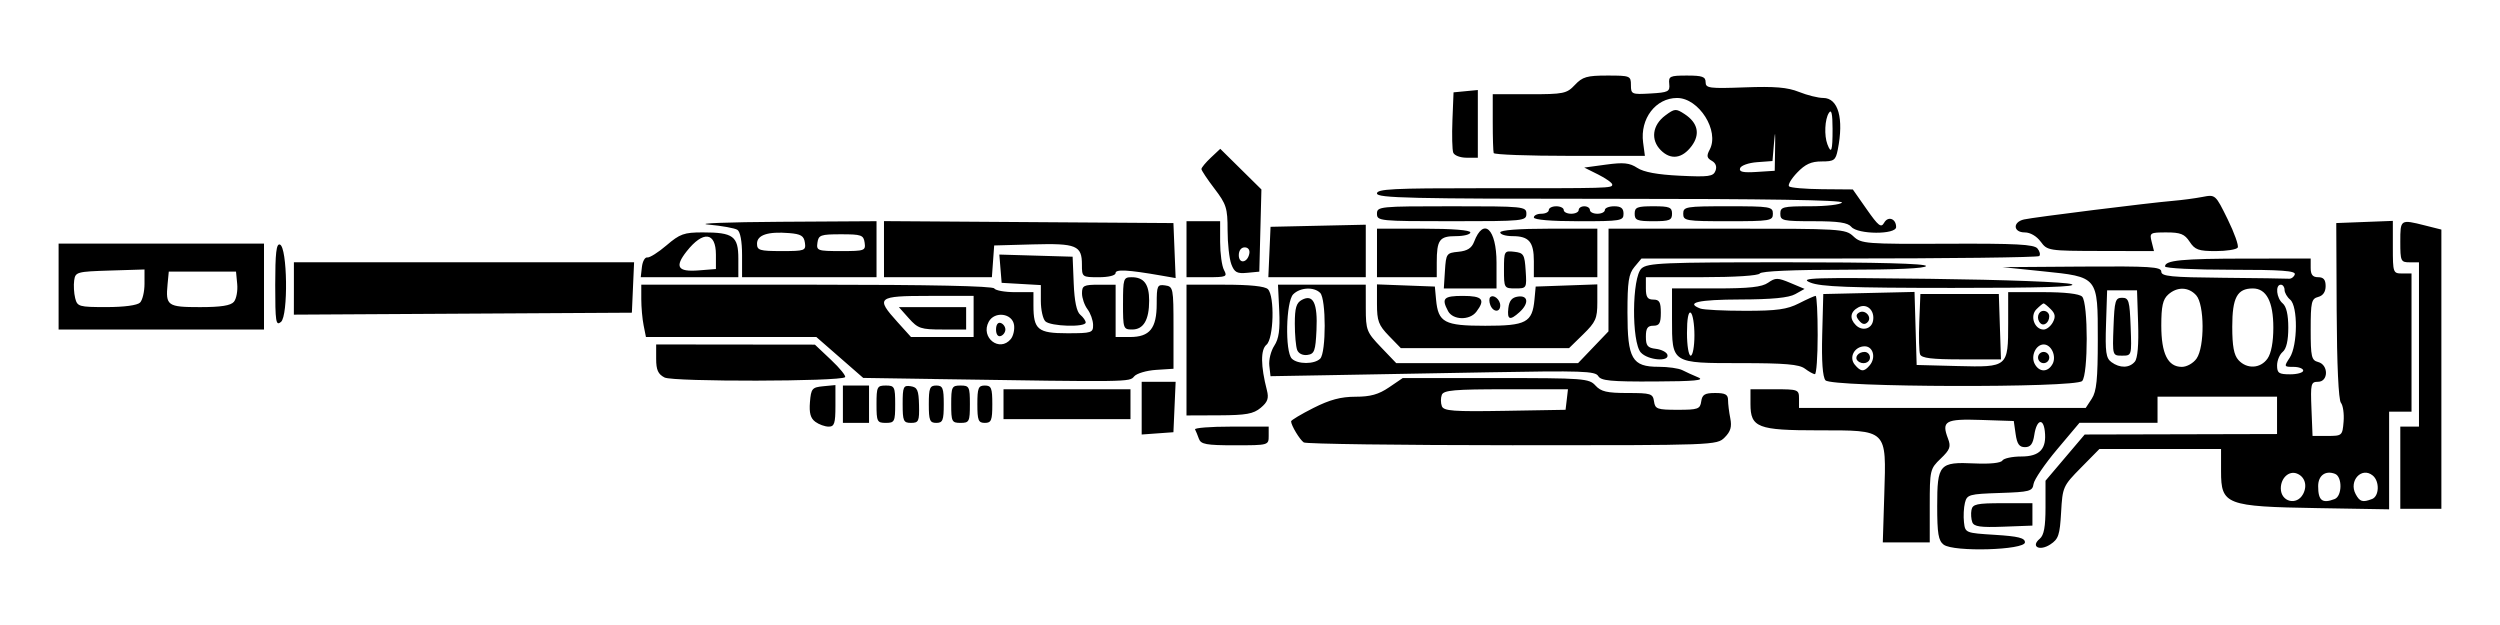
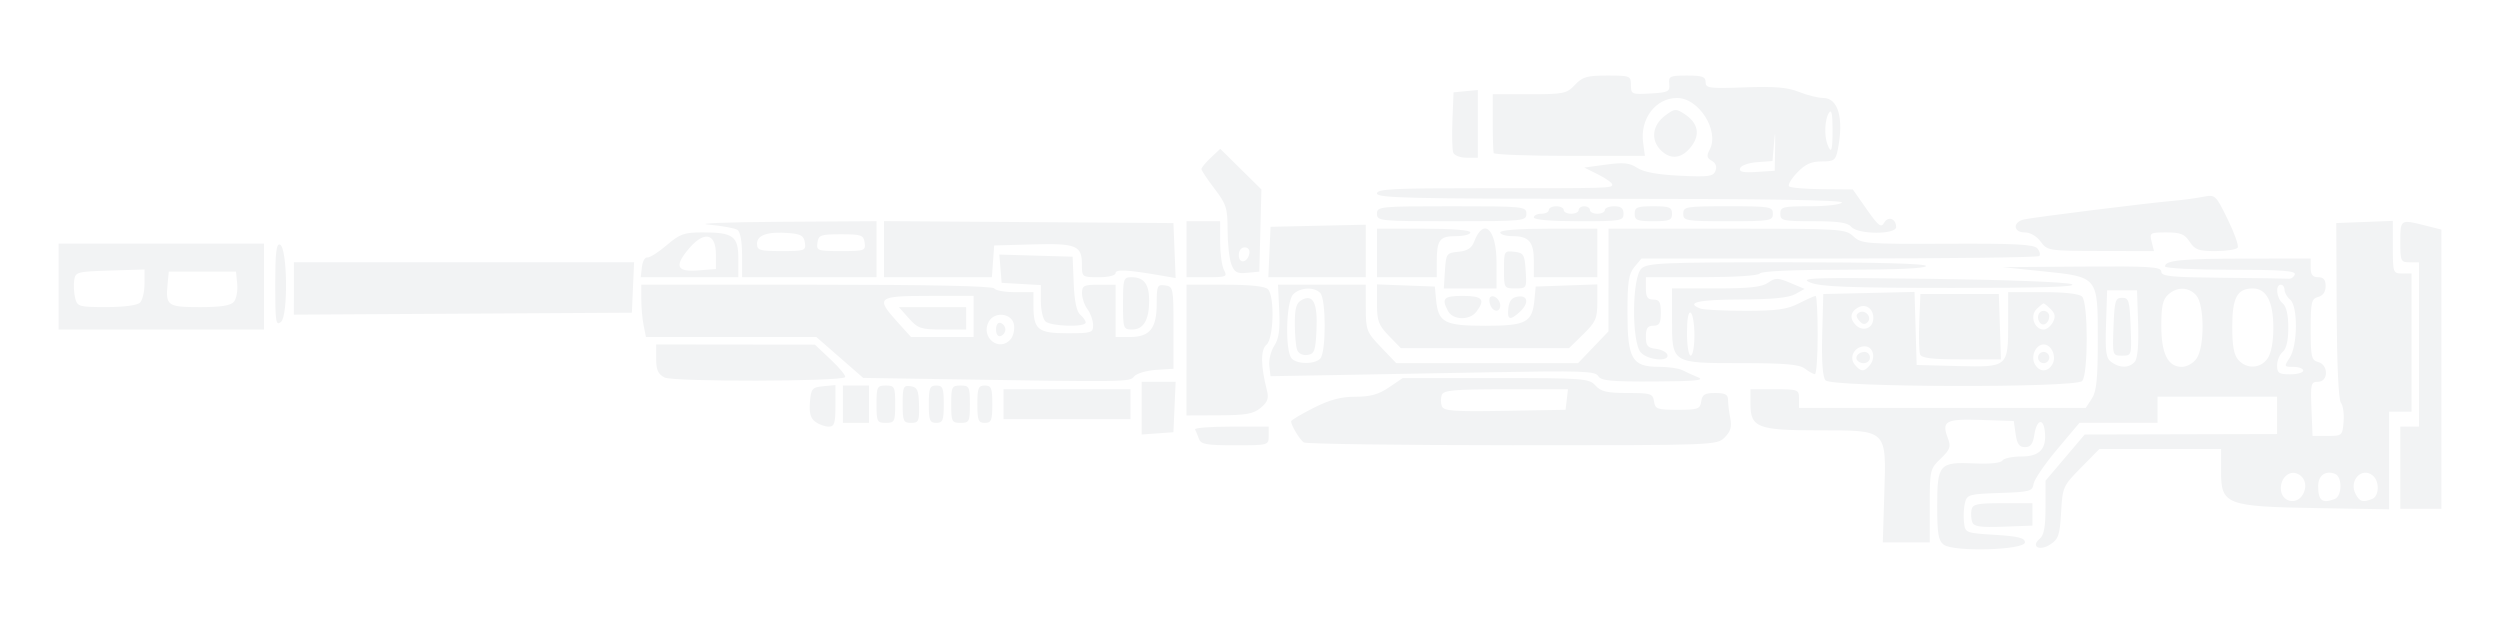
<svg xmlns="http://www.w3.org/2000/svg" width="512" height="128" viewBox="0 0 135.467 33.867" version="1.1" id="svg8">
  <defs id="defs2" />
  <g id="layer1">
-     <path style="fill:#000000;fill-opacity:1;stroke-width:0.202" d="m 105.325,29.518 c -0.291,-0.224 -0.354,-0.599 -0.354,-2.098 0,-2.27 0.111,-2.397 2.027,-2.308 0.832,0.038 1.422,-0.023 1.504,-0.156 0.075,-0.121 0.537,-0.22 1.027,-0.22 1.003,0 1.384,-0.412 1.273,-1.376 -0.086,-0.743 -0.445,-0.614 -0.569,0.204 -0.076,0.497 -0.204,0.666 -0.506,0.666 -0.308,0 -0.429,-0.169 -0.506,-0.708 l -0.101,-0.708 -1.774,-0.059 c -1.938,-0.064 -2.153,0.057 -1.79,1.011 0.168,0.442 0.111,0.599 -0.396,1.085 -0.577,0.553 -0.593,0.622 -0.593,2.554 v 1.986 h -1.272 -1.272 l 0.081,-2.608 c 0.11,-3.545 0.195,-3.464 -3.563,-3.464 -3.3,0 -3.688,-0.15 -3.688,-1.428 v -0.798 h 1.315 c 1.268,0 1.315,0.018 1.315,0.506 v 0.506 h 7.768 7.768 l 0.327,-0.499 c 0.26,-0.396 0.327,-1.055 0.327,-3.207 0,-3.43 0.034,-3.388 -3.004,-3.701 l -2.157,-0.222 4.301,-0.031 c 3.701,-0.026 4.301,0.012 4.301,0.273 0,0.256 0.519,0.308 3.339,0.334 1.837,0.017 3.445,0.039 3.575,0.051 0.13,0.011 0.274,-0.094 0.32,-0.233 0.065,-0.196 -0.717,-0.253 -3.474,-0.253 -1.957,0 -3.558,-0.08 -3.558,-0.179 0,-0.335 0.908,-0.423 4.402,-0.426 l 3.491,-0.003 v 0.506 c 0,0.371 0.108,0.506 0.405,0.506 0.292,0 0.405,0.135 0.405,0.482 0,0.312 -0.143,0.52 -0.405,0.588 -0.363,0.095 -0.405,0.276 -0.405,1.763 0,1.487 0.042,1.668 0.405,1.763 0.57,0.149 0.562,1.071 -0.009,1.071 -0.384,0 -0.409,0.105 -0.354,1.467 l 0.059,1.467 h 0.809 c 0.792,0 0.811,-0.017 0.873,-0.773 0.035,-0.425 -0.03,-0.886 -0.145,-1.024 -0.129,-0.155 -0.217,-2.07 -0.23,-4.995 l -0.022,-4.743 1.533,-0.059 1.533,-0.059 v 1.425 c 0,1.385 0.014,1.425 0.506,1.425 h 0.506 v 3.744 3.744 h -0.607 -0.607 v 2.646 2.646 l -3.896,-0.066 c -4.953,-0.084 -5.211,-0.183 -5.211,-1.994 v -1.209 h -3.296 -3.296 l -0.998,1.013 c -0.975,0.989 -1,1.046 -1.077,2.42 -0.07,1.232 -0.142,1.448 -0.585,1.738 -0.584,0.383 -1.081,0.116 -0.572,-0.307 0.228,-0.189 0.312,-0.649 0.312,-1.702 v -1.443 l 1.062,-1.252 1.062,-1.252 5.211,-0.013 5.211,-0.013 v -1.012 -1.012 h -3.238 -3.238 v 0.708 0.708 h -2.115 -2.115 l -1.213,1.441 c -0.667,0.793 -1.241,1.635 -1.275,1.872 -0.057,0.396 -0.202,0.435 -1.83,0.489 -1.663,0.055 -1.776,0.087 -1.888,0.532 -0.065,0.261 -0.089,0.735 -0.052,1.055 0.066,0.576 0.081,0.582 1.685,0.682 1.259,0.079 1.619,0.169 1.619,0.405 0,0.423 -3.872,0.535 -4.402,0.127 z m 19.471,-2.743 c 0.247,-0.462 0.1,-0.948 -0.337,-1.116 -0.429,-0.165 -0.869,0.243 -0.869,0.805 0,0.729 0.863,0.951 1.206,0.31 z m 1.712,0.267 c 0.411,-0.158 0.424,-1.211 0.017,-1.367 -0.517,-0.198 -0.911,0.091 -0.911,0.668 0,0.785 0.221,0.957 0.894,0.699 z m 2.024,0 c 0.394,-0.151 0.42,-0.959 0.042,-1.273 -0.598,-0.496 -1.316,0.281 -0.929,1.005 0.223,0.416 0.377,0.463 0.886,0.267 z m -3.727,-6.96 c 0,-0.111 -0.238,-0.202 -0.529,-0.202 -0.516,0 -0.521,-0.012 -0.202,-0.499 0.433,-0.661 0.449,-2.791 0.023,-3.144 -0.167,-0.139 -0.304,-0.377 -0.304,-0.531 0,-0.153 -0.091,-0.279 -0.202,-0.279 -0.312,0 -0.239,0.729 0.101,1.012 0.199,0.165 0.304,0.617 0.304,1.315 0,0.698 -0.104,1.15 -0.304,1.315 -0.167,0.139 -0.304,0.468 -0.304,0.733 0,0.415 0.097,0.481 0.708,0.481 0.39,0 0.708,-0.091 0.708,-0.202 z m -9.124,-0.486 c 0.151,-0.182 0.214,-0.928 0.177,-2.074 l -0.059,-1.791 h -0.81 -0.81 l -0.059,1.818 c -0.05,1.535 -0.005,1.858 0.292,2.074 0.46,0.337 0.976,0.326 1.269,-0.027 z m -1.156,-1.892 c 0.053,-1.414 0.099,-1.568 0.464,-1.568 0.365,0 0.411,0.155 0.464,1.568 0.059,1.567 0.059,1.568 -0.464,1.568 -0.522,0 -0.523,-0.002 -0.464,-1.568 z m 4.5,1.726 c 0.445,-0.635 0.431,-2.931 -0.02,-3.43 -0.417,-0.46 -1.036,-0.475 -1.521,-0.035 -0.288,0.26 -0.37,0.634 -0.37,1.675 0,1.526 0.354,2.24 1.113,2.24 0.27,0 0.622,-0.199 0.798,-0.45 z m 3.845,0 c 0.201,-0.287 0.315,-0.894 0.315,-1.675 0,-1.405 -0.376,-2.125 -1.11,-2.125 -0.849,0 -1.116,0.496 -1.116,2.073 0,1.053 0.089,1.536 0.335,1.807 0.455,0.503 1.194,0.466 1.576,-0.08 z m -15.997,8.869 c -0.063,-0.165 -0.084,-0.465 -0.045,-0.666 0.061,-0.317 0.288,-0.366 1.687,-0.366 h 1.616 v 0.607 0.607 l -1.571,0.059 c -1.242,0.047 -1.596,-0.004 -1.687,-0.241 z m 23.192,-2.955 v -2.226 h 0.506 0.506 v -4.452 -4.452 h -0.506 c -0.478,0 -0.506,-0.061 -0.506,-1.113 0,-1.219 0.002,-1.22 1.327,-0.887 l 0.899,0.226 v 7.565 7.565 h -1.113 -1.113 z M 64.964,23.775 c -0.069,-0.195 -0.163,-0.422 -0.208,-0.506 -0.045,-0.083 0.834,-0.152 1.954,-0.152 h 2.036 v 0.506 c 0,0.502 -0.013,0.506 -1.828,0.506 -1.558,0 -1.846,-0.052 -1.954,-0.354 z m 5.684,0.199 c -0.219,-0.146 -0.688,-0.926 -0.688,-1.144 0,-0.061 0.544,-0.386 1.208,-0.722 0.891,-0.45 1.49,-0.61 2.28,-0.61 0.81,0 1.254,-0.124 1.816,-0.506 l 0.745,-0.506 h 5.039 c 4.782,0 5.057,0.021 5.405,0.405 0.298,0.329 0.623,0.405 1.737,0.405 1.268,0 1.376,0.034 1.436,0.455 0.059,0.414 0.174,0.455 1.279,0.455 1.105,0 1.22,-0.041 1.279,-0.455 0.053,-0.371 0.193,-0.455 0.759,-0.455 0.544,0 0.694,0.082 0.694,0.379 0,0.209 0.055,0.655 0.122,0.991 0.092,0.461 0.018,0.716 -0.304,1.037 -0.423,0.423 -0.511,0.426 -11.506,0.423 -6.094,-0.002 -11.18,-0.07 -11.303,-0.152 z m 14.251,-2.324 0.064,-0.557 H 81.603 c -2.799,0 -3.378,0.051 -3.476,0.304 -0.064,0.167 -0.063,0.442 0.002,0.612 0.101,0.262 0.612,0.3 3.411,0.253 l 3.293,-0.056 z M 61.864,22.117 V 20.689 h 0.92 0.92 l -0.06,1.366 -0.06,1.366 -0.86,0.062 -0.86,0.062 z m -17.684,0.739 c -0.261,-0.191 -0.339,-0.477 -0.292,-1.062 0.06,-0.74 0.116,-0.806 0.723,-0.865 l 0.658,-0.063 v 1.126 c 0,0.951 -0.057,1.126 -0.366,1.126 -0.201,0 -0.527,-0.117 -0.723,-0.261 z m 1.494,-0.953 v -1.012 h 0.708 0.708 v 1.012 1.012 h -0.708 -0.708 z m 1.821,0 c 0,-0.944 0.034,-1.012 0.506,-1.012 0.472,0 0.506,0.067 0.506,1.012 0,0.944 -0.034,1.012 -0.506,1.012 -0.472,0 -0.506,-0.067 -0.506,-1.012 z m 1.417,-0.014 c 0,-0.933 0.039,-1.02 0.432,-0.961 0.367,0.055 0.435,0.209 0.455,1.026 0.021,0.869 -0.02,0.961 -0.432,0.961 -0.412,-1.42e-4 -0.455,-0.097 -0.455,-1.026 z m 1.417,0.014 c 0,-0.877 0.054,-1.012 0.405,-1.012 0.351,0 0.405,0.135 0.405,1.012 0,0.877 -0.054,1.012 -0.405,1.012 -0.351,0 -0.405,-0.135 -0.405,-1.012 z m 1.214,0 c 0,-0.944 0.034,-1.012 0.506,-1.012 0.472,0 0.506,0.067 0.506,1.012 0,0.944 -0.034,1.012 -0.506,1.012 -0.472,0 -0.506,-0.067 -0.506,-1.012 z m 1.417,0 c 0,-0.877 0.054,-1.012 0.405,-1.012 0.351,0 0.405,0.135 0.405,1.012 0,0.877 -0.054,1.012 -0.405,1.012 -0.351,0 -0.405,-0.135 -0.405,-1.012 z m 1.417,0 v -0.81 h 3.44 3.44 v 0.81 0.81 h -3.44 -3.44 z m 9.916,-2.934 v -3.542 h 2.084 c 1.351,0 2.17,0.085 2.327,0.243 0.374,0.374 0.314,2.684 -0.078,3.01 -0.324,0.269 -0.316,1.145 0.023,2.464 0.113,0.441 0.044,0.638 -0.336,0.955 -0.394,0.329 -0.791,0.4 -2.25,0.406 l -1.771,0.007 z m 34.624,1.64 c -0.154,-0.186 -0.215,-1.033 -0.177,-2.479 l 0.058,-2.197 2.472,-0.057 2.472,-0.057 0.058,1.979 0.058,1.979 2.224,0.058 c 2.721,0.071 2.735,0.059 2.735,-2.323 v -1.682 h 1.882 c 1.194,0 1.971,0.089 2.125,0.243 0.332,0.332 0.332,4.242 0,4.574 -0.382,0.382 -13.587,0.344 -13.906,-0.039 z m 2.403,-0.821 c 0.342,-0.412 0.178,-1.022 -0.276,-1.022 -0.553,0 -0.874,0.592 -0.539,0.995 0.33,0.397 0.503,0.403 0.816,0.027 z m -0.661,-0.24 c -0.189,-0.189 0.039,-0.478 0.377,-0.478 0.16,0 0.292,0.137 0.292,0.304 0,0.305 -0.427,0.416 -0.669,0.174 z m 10.558,0.185 c 0.234,-0.419 -0.055,-1.068 -0.476,-1.068 -0.425,0 -0.714,0.629 -0.485,1.057 0.244,0.457 0.708,0.462 0.96,0.01 z m -0.782,-0.359 c 0,-0.167 0.137,-0.304 0.304,-0.304 0.167,0 0.304,0.137 0.304,0.304 0,0.167 -0.137,0.304 -0.304,0.304 -0.167,0 -0.304,-0.137 -0.304,-0.304 z m -8.941,-1.985 c 0.109,-0.569 -0.336,-0.981 -0.795,-0.735 -0.441,0.236 -0.493,0.608 -0.135,0.966 0.338,0.338 0.844,0.212 0.929,-0.23 z m -0.751,-0.012 c -0.18,-0.217 -0.184,-0.331 -0.014,-0.436 0.33,-0.204 0.74,0.249 0.469,0.519 -0.146,0.146 -0.286,0.121 -0.455,-0.083 z m 10.494,0.089 c 0.158,-0.295 0.131,-0.469 -0.109,-0.708 -0.175,-0.175 -0.35,-0.318 -0.39,-0.318 -0.04,0 -0.215,0.143 -0.39,0.318 -0.366,0.366 -0.106,1.099 0.39,1.099 0.159,0 0.383,-0.176 0.498,-0.391 z m -0.673,0.048 c -0.242,-0.242 -0.131,-0.669 0.174,-0.669 0.167,0 0.304,0.131 0.304,0.292 0,0.338 -0.289,0.566 -0.478,0.377 z M 36.011,20.456 C 35.658,20.275 35.555,20.047 35.555,19.444 V 18.665 l 4.301,0.005 4.301,0.005 0.874,0.825 c 0.481,0.453 0.823,0.876 0.76,0.938 -0.24,0.24 -9.314,0.257 -9.779,0.018 z m 14.615,0.081 -3.851,-0.059 -1.271,-1.109 -1.271,-1.109 h -4.616 -4.616 l -0.126,-0.632 c -0.07,-0.348 -0.126,-0.985 -0.126,-1.417 v -0.784 h 9.5 c 6.115,0 9.544,0.072 9.625,0.202 0.069,0.111 0.575,0.202 1.125,0.202 h 1 v 0.722 c 0,1.308 0.239,1.505 1.829,1.505 1.329,0 1.409,-0.026 1.403,-0.455 -0.004,-0.25 -0.14,-0.632 -0.304,-0.848 -0.163,-0.216 -0.297,-0.603 -0.297,-0.86 0,-0.419 0.094,-0.467 0.911,-0.467 h 0.911 v 1.417 1.417 h 0.778 c 1.073,0 1.448,-0.466 1.448,-1.801 0,-0.984 0.033,-1.056 0.455,-0.996 0.441,0.063 0.455,0.136 0.455,2.291 v 2.226 l -0.945,0.061 c -0.52,0.034 -1.055,0.193 -1.188,0.354 -0.255,0.307 -0.181,0.306 -10.825,0.142 z m 4.146,-2.165 c 0.133,-0.161 0.213,-0.502 0.177,-0.759 -0.091,-0.643 -1.059,-0.766 -1.375,-0.175 -0.458,0.855 0.588,1.67 1.199,0.934 z m -0.8,-0.517 c 0,-0.261 0.102,-0.404 0.253,-0.354 0.139,0.046 0.253,0.206 0.253,0.354 0,0.148 -0.114,0.308 -0.253,0.354 -0.15,0.05 -0.253,-0.093 -0.253,-0.354 z M 52.757,17.147 v -1.113 h -2.429 c -2.794,0 -2.898,0.087 -1.697,1.416 l 0.732,0.81 h 1.697 1.697 z m -3.51,0.101 -0.541,-0.607 h 1.823 1.823 v 0.607 0.607 h -1.282 c -1.169,0 -1.33,-0.053 -1.823,-0.607 z m 37.356,3.131 c -0.151,-0.271 -0.9,-0.297 -5.93,-0.205 -3.166,0.058 -7.122,0.129 -8.792,0.158 l -3.036,0.053 -0.065,-0.57 c -0.036,-0.313 0.085,-0.799 0.269,-1.08 0.25,-0.381 0.317,-0.863 0.268,-1.91 l -0.067,-1.4 2.378,4.56e-4 2.378,4.56e-4 0.002,1.265 c 0.002,1.202 0.043,1.308 0.825,2.125 l 0.823,0.86 h 4.928 4.928 l 0.823,-0.86 0.823,-0.86 0.002,-2.783 0.002,-2.783 h 6.412 c 6.207,0 6.427,0.013 6.858,0.419 0.426,0.4 0.657,0.418 5.093,0.398 3.715,-0.017 4.693,0.035 4.878,0.257 0.127,0.153 0.171,0.338 0.098,0.411 -0.073,0.073 -4.953,0.133 -10.844,0.133 H 88.947 l -0.38,0.455 c -0.316,0.379 -0.38,0.796 -0.38,2.479 0,2.508 0.246,2.934 1.691,2.934 0.512,0 1.09,0.082 1.283,0.182 0.193,0.1 0.579,0.276 0.857,0.391 0.384,0.159 -0.186,0.213 -2.368,0.223 -2.379,0.011 -2.904,-0.04 -3.047,-0.296 z M 71.538,19.434 c 0.324,-0.324 0.324,-3.237 0,-3.562 -0.341,-0.341 -1.085,-0.302 -1.463,0.075 -0.393,0.393 -0.452,3.11 -0.075,3.487 0.313,0.313 1.225,0.313 1.538,0 z m -1.249,-0.471 c -0.07,-0.182 -0.127,-0.821 -0.127,-1.42 0,-0.862 0.08,-1.132 0.384,-1.295 0.613,-0.328 0.859,0.183 0.79,1.641 -0.053,1.13 -0.112,1.29 -0.49,1.344 -0.253,0.036 -0.482,-0.074 -0.557,-0.27 z m 27.509,1.011 c -0.305,-0.231 -1.076,-0.297 -3.46,-0.297 -3.777,0 -3.737,0.026 -3.737,-2.394 v -1.654 h 2.383 c 1.812,0 2.49,-0.074 2.825,-0.31 0.398,-0.278 0.519,-0.277 1.209,0.013 l 0.767,0.323 -0.506,0.283 c -0.354,0.198 -1.25,0.285 -2.985,0.29 -2.267,0.007 -2.992,0.172 -2.159,0.491 0.176,0.068 1.273,0.123 2.437,0.123 1.717,0 2.266,-0.076 2.91,-0.405 0.436,-0.223 0.843,-0.405 0.903,-0.405 0.06,0 0.109,0.956 0.109,2.125 0,1.169 -0.068,2.122 -0.152,2.119 -0.083,-0.004 -0.329,-0.14 -0.545,-0.304 z m -5.982,-1.803 c 0,-0.606 -0.091,-1.157 -0.202,-1.226 -0.126,-0.078 -0.202,0.335 -0.202,1.101 0,0.683 0.09,1.226 0.202,1.226 0.111,0 0.202,-0.496 0.202,-1.101 z m -2.903,0.933 c -0.511,-0.565 -0.484,-4.087 0.035,-4.557 0.33,-0.299 1.177,-0.335 7.893,-0.335 4.88,0 7.523,0.071 7.523,0.202 0,0.129 -1.615,0.202 -4.44,0.202 -2.742,0 -4.488,0.077 -4.565,0.202 -0.074,0.12 -1.351,0.202 -3.149,0.202 H 89.185 v 0.607 c 0,0.472 0.09,0.607 0.405,0.607 0.328,0 0.405,0.135 0.405,0.708 0,0.573 -0.077,0.708 -0.405,0.708 -0.313,0 -0.405,0.135 -0.405,0.594 0,0.493 0.092,0.605 0.541,0.658 0.298,0.035 0.578,0.178 0.624,0.317 0.132,0.402 -1.055,0.305 -1.437,-0.117 z m 15.131,0.098 c -0.057,-0.15 -0.077,-0.946 -0.044,-1.771 l 0.06,-1.499 h 2.125 2.125 l 0.058,1.771 0.059,1.771 h -2.139 c -1.604,0 -2.165,-0.068 -2.244,-0.272 z M 75.261,18.2 C 74.701,17.622 74.614,17.391 74.614,16.471 v -1.061 l 1.568,0.059 1.568,0.059 0.066,0.708 c 0.116,1.241 0.447,1.417 2.666,1.417 2.218,0 2.549,-0.176 2.666,-1.417 l 0.066,-0.708 1.67,-0.059 1.67,-0.059 v 0.979 c 0,0.867 -0.088,1.065 -0.767,1.728 l -0.767,0.749 H 80.464 75.908 Z M 3.175,15.528 v -2.327 h 5.565 5.565 v 2.327 2.327 H 8.74 3.175 Z m 4.412,0.87 c 0.134,-0.134 0.243,-0.592 0.243,-1.019 v -0.777 l -1.872,0.058 c -1.792,0.056 -1.875,0.079 -1.939,0.534 -0.037,0.262 -0.013,0.694 0.054,0.961 0.116,0.46 0.203,0.485 1.697,0.485 0.955,0 1.67,-0.096 1.818,-0.243 z m 5.089,-0.047 c 0.133,-0.16 0.212,-0.592 0.177,-0.961 l -0.064,-0.671 H 10.967 9.145 l -0.065,0.677 c -0.112,1.171 -0.007,1.246 1.754,1.246 1.143,0 1.669,-0.083 1.842,-0.29 z m 48.177,0.088 c 0,-1.343 0.024,-1.417 0.465,-1.417 0.67,0 0.951,0.375 0.951,1.268 0,1.044 -0.306,1.565 -0.918,1.565 -0.483,0 -0.499,-0.046 -0.499,-1.417 z m -45.94,-1.004 c 0,-1.724 0.061,-2.248 0.253,-2.184 0.407,0.135 0.459,3.861 0.058,4.194 -0.276,0.229 -0.311,0.005 -0.311,-2.01 z m 41.73,1.975 C 56.509,17.277 56.4,16.781 56.4,16.308 v -0.86 l -1.062,-0.061 -1.062,-0.061 -0.063,-0.766 -0.063,-0.766 1.986,0.058 1.986,0.058 0.059,1.45 c 0.039,0.963 0.158,1.532 0.354,1.694 0.162,0.135 0.295,0.325 0.295,0.422 0,0.269 -1.908,0.212 -2.186,-0.065 z M 78.466,16.857 c -0.37,-0.691 -0.241,-0.823 0.802,-0.823 1.067,0 1.234,0.197 0.73,0.86 -0.363,0.478 -1.268,0.456 -1.533,-0.037 z m 3.268,-0.165 c 0.046,-0.398 0.193,-0.575 0.519,-0.621 0.561,-0.08 0.606,0.371 0.085,0.843 -0.524,0.474 -0.678,0.418 -0.605,-0.222 z M 15.925,15.631 v -1.419 h 9.217 9.217 l -0.06,1.366 -0.06,1.366 -9.158,0.053 -9.158,0.053 z m 64.831,0.9 c -0.066,-0.172 -0.069,-0.363 -0.007,-0.425 0.177,-0.177 0.544,0.123 0.544,0.446 0,0.388 -0.386,0.373 -0.537,-0.021 z m -2.459,-1.863 c 0.059,-0.925 0.087,-0.964 0.73,-1.025 0.48,-0.046 0.718,-0.197 0.848,-0.537 0.517,-1.359 1.217,-0.708 1.217,1.132 v 1.392 h -1.428 -1.428 z m 3.199,-0.064 c 0,-0.999 0.014,-1.024 0.557,-0.961 0.51,0.059 0.562,0.145 0.618,1.025 0.061,0.95 0.055,0.961 -0.557,0.961 -0.608,0 -0.618,-0.017 -0.618,-1.025 z m 16.595,0.705 c -0.629,-0.257 0.101,-0.28 6.476,-0.201 4.121,0.051 7.4,0.176 7.69,0.292 0.354,0.142 -1.596,0.203 -6.476,0.201 -5.591,-0.002 -7.123,-0.06 -7.69,-0.292 z M 34.783,14.466 c 0.035,-0.306 0.166,-0.538 0.291,-0.515 0.125,0.023 0.595,-0.273 1.044,-0.658 0.723,-0.619 0.949,-0.7 1.962,-0.7 1.651,0 1.928,0.204 1.928,1.424 v 1.005 h -2.644 -2.644 z m 4.01,-0.666 c 0,-1.234 -0.693,-1.312 -1.588,-0.178 -0.662,0.84 -0.484,1.12 0.653,1.03 l 0.935,-0.074 z m 1.417,0.02 c 0,-0.74 -0.097,-1.265 -0.253,-1.366 -0.139,-0.09 -0.845,-0.218 -1.568,-0.284 -0.723,-0.066 1.03,-0.134 3.896,-0.152 l 5.211,-0.032 v 1.518 1.518 h -3.643 -3.643 z m 3.404,-0.67 c -0.052,-0.37 -0.213,-0.468 -0.855,-0.52 -1.147,-0.094 -1.739,0.102 -1.739,0.574 0,0.359 0.139,0.401 1.33,0.401 1.263,0 1.326,-0.023 1.265,-0.455 z m 3.238,0 c -0.059,-0.414 -0.174,-0.455 -1.279,-0.455 -1.105,0 -1.22,0.041 -1.279,0.455 -0.061,0.433 0.002,0.455 1.279,0.455 1.278,0 1.34,-0.022 1.279,-0.455 z m 1.048,0.352 v -1.52 l 7.842,0.053 7.842,0.053 0.06,1.49 0.06,1.49 -0.768,-0.134 c -1.826,-0.318 -2.488,-0.354 -2.488,-0.135 0,0.129 -0.383,0.223 -0.911,0.223 -0.9,0 -0.911,-0.008 -0.911,-0.684 0,-1.037 -0.298,-1.16 -2.66,-1.095 l -2.095,0.058 -0.062,0.86 -0.062,0.86 h -2.923 -2.923 z m 16.393,0.002 v -1.518 h 0.911 0.911 v 1.126 c 0,0.62 0.094,1.303 0.209,1.518 0.195,0.365 0.134,0.391 -0.911,0.391 h -1.12 z m 4.494,0.152 0.06,-1.366 2.58,-0.057 2.58,-0.057 v 1.423 1.423 h -2.64 -2.64 z m 5.828,0.051 v -1.315 h 2.53 c 1.552,0 2.53,0.078 2.53,0.202 0,0.111 -0.355,0.202 -0.788,0.202 -0.888,0 -1.034,0.201 -1.034,1.433 v 0.793 H 76.233 74.614 Z m 8.5,0.445 c 0,-1.044 -0.265,-1.356 -1.154,-1.356 -0.367,0 -0.668,-0.091 -0.668,-0.202 0,-0.125 1.012,-0.202 2.631,-0.202 h 2.631 v 1.315 1.315 H 84.834 83.114 Z M 66.721,14.314 C 66.61,14.021 66.519,13.19 66.519,12.467 c 0,-1.191 -0.067,-1.402 -0.708,-2.242 C 65.421,9.715 65.102,9.235 65.102,9.16 c 0,-0.076 0.23,-0.354 0.51,-0.617 l 0.51,-0.479 1.115,1.101 1.115,1.101 -0.057,2.227 -0.057,2.227 -0.658,0.063 c -0.552,0.053 -0.69,-0.022 -0.86,-0.469 z m 0.976,-0.573 c 0.039,-0.2 -0.065,-0.337 -0.253,-0.337 -0.188,0 -0.318,0.173 -0.318,0.422 0,0.493 0.473,0.423 0.571,-0.084 z m 42.88,-0.647 c -0.216,-0.297 -0.565,-0.5 -0.86,-0.5 -0.633,0 -0.666,-0.561 -0.041,-0.703 0.517,-0.118 6.782,-0.9 8.093,-1.01 0.474,-0.04 1.181,-0.134 1.571,-0.209 0.708,-0.137 0.708,-0.136 1.37,1.209 0.364,0.74 0.609,1.431 0.545,1.535 -0.065,0.104 -0.602,0.19 -1.195,0.19 -0.926,0 -1.124,-0.071 -1.409,-0.506 -0.274,-0.418 -0.493,-0.506 -1.259,-0.506 -0.889,0 -0.923,0.021 -0.801,0.506 l 0.127,0.506 -2.888,-0.006 c -2.834,-0.006 -2.894,-0.016 -3.251,-0.506 z m -10.261,-0.803 c -0.189,-0.228 -0.698,-0.304 -2.049,-0.304 -1.662,0 -1.797,-0.03 -1.797,-0.405 0,-0.371 0.135,-0.405 1.607,-0.405 0.884,0 1.663,-0.091 1.732,-0.202 0.083,-0.134 -4.147,-0.202 -12.535,-0.202 -10.831,0 -12.661,-0.042 -12.661,-0.289 0,-0.243 0.885,-0.288 5.616,-0.285 7.027,0.005 7.134,0.002 7.134,-0.198 0,-0.091 -0.342,-0.335 -0.759,-0.543 L 85.846,9.08 87.025,8.92 c 0.953,-0.13 1.278,-0.096 1.695,0.178 0.35,0.229 1.094,0.366 2.309,0.424 1.567,0.075 1.81,0.041 1.928,-0.268 0.087,-0.226 0.014,-0.421 -0.201,-0.541 -0.269,-0.15 -0.292,-0.271 -0.114,-0.603 0.543,-1.015 -0.583,-2.801 -1.766,-2.801 -1.157,0 -2.013,1.122 -1.841,2.411 l 0.097,0.726 h -4.072 c -2.239,0 -4.095,-0.068 -4.122,-0.152 -0.028,-0.083 -0.051,-0.835 -0.051,-1.67 V 5.106 h 1.989 c 1.859,0 2.019,-0.033 2.464,-0.506 0.41,-0.436 0.652,-0.506 1.755,-0.506 1.238,0 1.28,0.017 1.28,0.517 0,0.496 0.042,0.514 1.062,0.455 0.966,-0.056 1.058,-0.103 1.014,-0.517 -0.044,-0.418 0.035,-0.455 0.961,-0.455 0.832,0 1.01,0.063 1.01,0.359 0,0.326 0.195,0.352 2.123,0.281 1.625,-0.06 2.314,-0.002 2.939,0.248 0.449,0.18 1.038,0.326 1.311,0.326 0.815,0 1.127,1.111 0.787,2.808 -0.114,0.571 -0.199,0.632 -0.873,0.632 -0.565,0 -0.888,0.147 -1.326,0.605 -0.319,0.333 -0.517,0.668 -0.44,0.745 0.077,0.077 0.886,0.146 1.798,0.154 l 1.658,0.014 0.752,1.074 c 0.636,0.909 0.781,1.021 0.944,0.731 0.213,-0.38 0.65,-0.225 0.65,0.232 0,0.417 -2.081,0.407 -2.429,-0.012 z M 96.187,8.04 c 0.016,-0.95 0.002,-1.007 -0.061,-0.264 l -0.081,0.95 -0.834,0.062 c -0.46,0.034 -0.873,0.18 -0.921,0.327 -0.066,0.199 0.156,0.249 0.895,0.202 l 0.982,-0.063 0.02,-1.214 z M 99.301,6.978 c -0.002,-0.826 -0.06,-1.076 -0.199,-0.86 -0.222,0.344 -0.263,1.225 -0.08,1.704 0.214,0.558 0.282,0.353 0.279,-0.844 z M 74.614,11.582 c 0,-0.391 0.135,-0.405 4.048,-0.405 3.913,0 4.048,0.013 4.048,0.405 0,0.391 -0.135,0.405 -4.048,0.405 -3.913,0 -4.048,-0.013 -4.048,-0.405 z m 8.5,0.202 c 0,-0.111 0.182,-0.202 0.405,-0.202 0.223,0 0.405,-0.091 0.405,-0.202 0,-0.111 0.182,-0.202 0.405,-0.202 0.223,0 0.405,0.091 0.405,0.202 0,0.111 0.182,0.202 0.405,0.202 0.223,0 0.405,-0.091 0.405,-0.202 0,-0.111 0.137,-0.202 0.304,-0.202 0.167,0 0.304,0.091 0.304,0.202 0,0.111 0.182,0.202 0.405,0.202 0.223,0 0.405,-0.091 0.405,-0.202 0,-0.111 0.228,-0.202 0.506,-0.202 0.371,0 0.506,0.108 0.506,0.405 0,0.382 -0.135,0.405 -2.429,0.405 -1.484,0 -2.429,-0.079 -2.429,-0.202 z m 5.464,-0.202 c 0,-0.351 0.135,-0.405 1.012,-0.405 0.877,0 1.012,0.054 1.012,0.405 0,0.351 -0.135,0.405 -1.012,0.405 -0.877,0 -1.012,-0.054 -1.012,-0.405 z m 2.631,0 c 0,-0.382 0.135,-0.405 2.429,-0.405 2.294,0 2.429,0.022 2.429,0.405 0,0.382 -0.135,0.405 -2.429,0.405 -2.294,0 -2.429,-0.022 -2.429,-0.405 z M 78.747,8.274 c -0.057,-0.15 -0.077,-0.946 -0.044,-1.771 l 0.06,-1.499 0.658,-0.063 0.658,-0.063 V 6.712 8.546 h -0.613 c -0.337,0 -0.66,-0.122 -0.718,-0.272 z m 11.248,-0.133 c -0.563,-0.563 -0.461,-1.361 0.241,-1.883 0.511,-0.38 0.576,-0.384 1.047,-0.076 0.722,0.473 0.858,1.09 0.382,1.73 -0.51,0.685 -1.129,0.77 -1.67,0.229 z" id="path943" />
+     <path style="fill:#f2f3f4;fill-opacity:1;stroke-width:0.202" d="m 105.325,29.518 c -0.291,-0.224 -0.354,-0.599 -0.354,-2.098 0,-2.27 0.111,-2.397 2.027,-2.308 0.832,0.038 1.422,-0.023 1.504,-0.156 0.075,-0.121 0.537,-0.22 1.027,-0.22 1.003,0 1.384,-0.412 1.273,-1.376 -0.086,-0.743 -0.445,-0.614 -0.569,0.204 -0.076,0.497 -0.204,0.666 -0.506,0.666 -0.308,0 -0.429,-0.169 -0.506,-0.708 l -0.101,-0.708 -1.774,-0.059 c -1.938,-0.064 -2.153,0.057 -1.79,1.011 0.168,0.442 0.111,0.599 -0.396,1.085 -0.577,0.553 -0.593,0.622 -0.593,2.554 v 1.986 h -1.272 -1.272 l 0.081,-2.608 c 0.11,-3.545 0.195,-3.464 -3.563,-3.464 -3.3,0 -3.688,-0.15 -3.688,-1.428 v -0.798 h 1.315 c 1.268,0 1.315,0.018 1.315,0.506 v 0.506 h 7.768 7.768 l 0.327,-0.499 c 0.26,-0.396 0.327,-1.055 0.327,-3.207 0,-3.43 0.034,-3.388 -3.004,-3.701 l -2.157,-0.222 4.301,-0.031 c 3.701,-0.026 4.301,0.012 4.301,0.273 0,0.256 0.519,0.308 3.339,0.334 1.837,0.017 3.445,0.039 3.575,0.051 0.13,0.011 0.274,-0.094 0.32,-0.233 0.065,-0.196 -0.717,-0.253 -3.474,-0.253 -1.957,0 -3.558,-0.08 -3.558,-0.179 0,-0.335 0.908,-0.423 4.402,-0.426 l 3.491,-0.003 v 0.506 c 0,0.371 0.108,0.506 0.405,0.506 0.292,0 0.405,0.135 0.405,0.482 0,0.312 -0.143,0.52 -0.405,0.588 -0.363,0.095 -0.405,0.276 -0.405,1.763 0,1.487 0.042,1.668 0.405,1.763 0.57,0.149 0.562,1.071 -0.009,1.071 -0.384,0 -0.409,0.105 -0.354,1.467 l 0.059,1.467 h 0.809 c 0.792,0 0.811,-0.017 0.873,-0.773 0.035,-0.425 -0.03,-0.886 -0.145,-1.024 -0.129,-0.155 -0.217,-2.07 -0.23,-4.995 l -0.022,-4.743 1.533,-0.059 1.533,-0.059 v 1.425 c 0,1.385 0.014,1.425 0.506,1.425 h 0.506 v 3.744 3.744 h -0.607 -0.607 v 2.646 2.646 l -3.896,-0.066 c -4.953,-0.084 -5.211,-0.183 -5.211,-1.994 v -1.209 h -3.296 -3.296 l -0.998,1.013 c -0.975,0.989 -1,1.046 -1.077,2.42 -0.07,1.232 -0.142,1.448 -0.585,1.738 -0.584,0.383 -1.081,0.116 -0.572,-0.307 0.228,-0.189 0.312,-0.649 0.312,-1.702 v -1.443 l 1.062,-1.252 1.062,-1.252 5.211,-0.013 5.211,-0.013 v -1.012 -1.012 h -3.238 -3.238 v 0.708 0.708 h -2.115 -2.115 l -1.213,1.441 c -0.667,0.793 -1.241,1.635 -1.275,1.872 -0.057,0.396 -0.202,0.435 -1.83,0.489 -1.663,0.055 -1.776,0.087 -1.888,0.532 -0.065,0.261 -0.089,0.735 -0.052,1.055 0.066,0.576 0.081,0.582 1.685,0.682 1.259,0.079 1.619,0.169 1.619,0.405 0,0.423 -3.872,0.535 -4.402,0.127 z m 19.471,-2.743 c 0.247,-0.462 0.1,-0.948 -0.337,-1.116 -0.429,-0.165 -0.869,0.243 -0.869,0.805 0,0.729 0.863,0.951 1.206,0.31 z m 1.712,0.267 c 0.411,-0.158 0.424,-1.211 0.017,-1.367 -0.517,-0.198 -0.911,0.091 -0.911,0.668 0,0.785 0.221,0.957 0.894,0.699 z m 2.024,0 c 0.394,-0.151 0.42,-0.959 0.042,-1.273 -0.598,-0.496 -1.316,0.281 -0.929,1.005 0.223,0.416 0.377,0.463 0.886,0.267 z m -3.727,-6.96 c 0,-0.111 -0.238,-0.202 -0.529,-0.202 -0.516,0 -0.521,-0.012 -0.202,-0.499 0.433,-0.661 0.449,-2.791 0.023,-3.144 -0.167,-0.139 -0.304,-0.377 -0.304,-0.531 0,-0.153 -0.091,-0.279 -0.202,-0.279 -0.312,0 -0.239,0.729 0.101,1.012 0.199,0.165 0.304,0.617 0.304,1.315 0,0.698 -0.104,1.15 -0.304,1.315 -0.167,0.139 -0.304,0.468 -0.304,0.733 0,0.415 0.097,0.481 0.708,0.481 0.39,0 0.708,-0.091 0.708,-0.202 z m -9.124,-0.486 c 0.151,-0.182 0.214,-0.928 0.177,-2.074 l -0.059,-1.791 h -0.81 -0.81 l -0.059,1.818 c -0.05,1.535 -0.005,1.858 0.292,2.074 0.46,0.337 0.976,0.326 1.269,-0.027 z m -1.156,-1.892 c 0.053,-1.414 0.099,-1.568 0.464,-1.568 0.365,0 0.411,0.155 0.464,1.568 0.059,1.567 0.059,1.568 -0.464,1.568 -0.522,0 -0.523,-0.002 -0.464,-1.568 z m 4.5,1.726 c 0.445,-0.635 0.431,-2.931 -0.02,-3.43 -0.417,-0.46 -1.036,-0.475 -1.521,-0.035 -0.288,0.26 -0.37,0.634 -0.37,1.675 0,1.526 0.354,2.24 1.113,2.24 0.27,0 0.622,-0.199 0.798,-0.45 z m 3.845,0 c 0.201,-0.287 0.315,-0.894 0.315,-1.675 0,-1.405 -0.376,-2.125 -1.11,-2.125 -0.849,0 -1.116,0.496 -1.116,2.073 0,1.053 0.089,1.536 0.335,1.807 0.455,0.503 1.194,0.466 1.576,-0.08 z m -15.997,8.869 c -0.063,-0.165 -0.084,-0.465 -0.045,-0.666 0.061,-0.317 0.288,-0.366 1.687,-0.366 h 1.616 v 0.607 0.607 l -1.571,0.059 c -1.242,0.047 -1.596,-0.004 -1.687,-0.241 z m 23.192,-2.955 v -2.226 h 0.506 0.506 v -4.452 -4.452 h -0.506 c -0.478,0 -0.506,-0.061 -0.506,-1.113 0,-1.219 0.002,-1.22 1.327,-0.887 l 0.899,0.226 v 7.565 7.565 h -1.113 -1.113 z M 64.964,23.775 c -0.069,-0.195 -0.163,-0.422 -0.208,-0.506 -0.045,-0.083 0.834,-0.152 1.954,-0.152 h 2.036 v 0.506 c 0,0.502 -0.013,0.506 -1.828,0.506 -1.558,0 -1.846,-0.052 -1.954,-0.354 z m 5.684,0.199 c -0.219,-0.146 -0.688,-0.926 -0.688,-1.144 0,-0.061 0.544,-0.386 1.208,-0.722 0.891,-0.45 1.49,-0.61 2.28,-0.61 0.81,0 1.254,-0.124 1.816,-0.506 l 0.745,-0.506 h 5.039 c 4.782,0 5.057,0.021 5.405,0.405 0.298,0.329 0.623,0.405 1.737,0.405 1.268,0 1.376,0.034 1.436,0.455 0.059,0.414 0.174,0.455 1.279,0.455 1.105,0 1.22,-0.041 1.279,-0.455 0.053,-0.371 0.193,-0.455 0.759,-0.455 0.544,0 0.694,0.082 0.694,0.379 0,0.209 0.055,0.655 0.122,0.991 0.092,0.461 0.018,0.716 -0.304,1.037 -0.423,0.423 -0.511,0.426 -11.506,0.423 -6.094,-0.002 -11.18,-0.07 -11.303,-0.152 z m 14.251,-2.324 0.064,-0.557 H 81.603 c -2.799,0 -3.378,0.051 -3.476,0.304 -0.064,0.167 -0.063,0.442 0.002,0.612 0.101,0.262 0.612,0.3 3.411,0.253 l 3.293,-0.056 z M 61.864,22.117 V 20.689 h 0.92 0.92 l -0.06,1.366 -0.06,1.366 -0.86,0.062 -0.86,0.062 z m -17.684,0.739 c -0.261,-0.191 -0.339,-0.477 -0.292,-1.062 0.06,-0.74 0.116,-0.806 0.723,-0.865 l 0.658,-0.063 v 1.126 c 0,0.951 -0.057,1.126 -0.366,1.126 -0.201,0 -0.527,-0.117 -0.723,-0.261 z m 1.494,-0.953 v -1.012 h 0.708 0.708 v 1.012 1.012 h -0.708 -0.708 z m 1.821,0 c 0,-0.944 0.034,-1.012 0.506,-1.012 0.472,0 0.506,0.067 0.506,1.012 0,0.944 -0.034,1.012 -0.506,1.012 -0.472,0 -0.506,-0.067 -0.506,-1.012 z m 1.417,-0.014 c 0,-0.933 0.039,-1.02 0.432,-0.961 0.367,0.055 0.435,0.209 0.455,1.026 0.021,0.869 -0.02,0.961 -0.432,0.961 -0.412,-1.42e-4 -0.455,-0.097 -0.455,-1.026 z m 1.417,0.014 c 0,-0.877 0.054,-1.012 0.405,-1.012 0.351,0 0.405,0.135 0.405,1.012 0,0.877 -0.054,1.012 -0.405,1.012 -0.351,0 -0.405,-0.135 -0.405,-1.012 z m 1.214,0 c 0,-0.944 0.034,-1.012 0.506,-1.012 0.472,0 0.506,0.067 0.506,1.012 0,0.944 -0.034,1.012 -0.506,1.012 -0.472,0 -0.506,-0.067 -0.506,-1.012 z m 1.417,0 c 0,-0.877 0.054,-1.012 0.405,-1.012 0.351,0 0.405,0.135 0.405,1.012 0,0.877 -0.054,1.012 -0.405,1.012 -0.351,0 -0.405,-0.135 -0.405,-1.012 z m 1.417,0 v -0.81 h 3.44 3.44 v 0.81 0.81 h -3.44 -3.44 z m 9.916,-2.934 v -3.542 h 2.084 c 1.351,0 2.17,0.085 2.327,0.243 0.374,0.374 0.314,2.684 -0.078,3.01 -0.324,0.269 -0.316,1.145 0.023,2.464 0.113,0.441 0.044,0.638 -0.336,0.955 -0.394,0.329 -0.791,0.4 -2.25,0.406 l -1.771,0.007 z m 34.624,1.64 c -0.154,-0.186 -0.215,-1.033 -0.177,-2.479 l 0.058,-2.197 2.472,-0.057 2.472,-0.057 0.058,1.979 0.058,1.979 2.224,0.058 c 2.721,0.071 2.735,0.059 2.735,-2.323 v -1.682 h 1.882 c 1.194,0 1.971,0.089 2.125,0.243 0.332,0.332 0.332,4.242 0,4.574 -0.382,0.382 -13.587,0.344 -13.906,-0.039 z m 2.403,-0.821 c 0.342,-0.412 0.178,-1.022 -0.276,-1.022 -0.553,0 -0.874,0.592 -0.539,0.995 0.33,0.397 0.503,0.403 0.816,0.027 z m -0.661,-0.24 c -0.189,-0.189 0.039,-0.478 0.377,-0.478 0.16,0 0.292,0.137 0.292,0.304 0,0.305 -0.427,0.416 -0.669,0.174 z m 10.558,0.185 c 0.234,-0.419 -0.055,-1.068 -0.476,-1.068 -0.425,0 -0.714,0.629 -0.485,1.057 0.244,0.457 0.708,0.462 0.96,0.01 z m -0.782,-0.359 c 0,-0.167 0.137,-0.304 0.304,-0.304 0.167,0 0.304,0.137 0.304,0.304 0,0.167 -0.137,0.304 -0.304,0.304 -0.167,0 -0.304,-0.137 -0.304,-0.304 z m -8.941,-1.985 c 0.109,-0.569 -0.336,-0.981 -0.795,-0.735 -0.441,0.236 -0.493,0.608 -0.135,0.966 0.338,0.338 0.844,0.212 0.929,-0.23 z m -0.751,-0.012 c -0.18,-0.217 -0.184,-0.331 -0.014,-0.436 0.33,-0.204 0.74,0.249 0.469,0.519 -0.146,0.146 -0.286,0.121 -0.455,-0.083 z m 10.494,0.089 c 0.158,-0.295 0.131,-0.469 -0.109,-0.708 -0.175,-0.175 -0.35,-0.318 -0.39,-0.318 -0.04,0 -0.215,0.143 -0.39,0.318 -0.366,0.366 -0.106,1.099 0.39,1.099 0.159,0 0.383,-0.176 0.498,-0.391 z m -0.673,0.048 c -0.242,-0.242 -0.131,-0.669 0.174,-0.669 0.167,0 0.304,0.131 0.304,0.292 0,0.338 -0.289,0.566 -0.478,0.377 z M 36.011,20.456 C 35.658,20.275 35.555,20.047 35.555,19.444 V 18.665 l 4.301,0.005 4.301,0.005 0.874,0.825 c 0.481,0.453 0.823,0.876 0.76,0.938 -0.24,0.24 -9.314,0.257 -9.779,0.018 z m 14.615,0.081 -3.851,-0.059 -1.271,-1.109 -1.271,-1.109 h -4.616 -4.616 l -0.126,-0.632 c -0.07,-0.348 -0.126,-0.985 -0.126,-1.417 v -0.784 h 9.5 c 6.115,0 9.544,0.072 9.625,0.202 0.069,0.111 0.575,0.202 1.125,0.202 h 1 v 0.722 c 0,1.308 0.239,1.505 1.829,1.505 1.329,0 1.409,-0.026 1.403,-0.455 -0.004,-0.25 -0.14,-0.632 -0.304,-0.848 -0.163,-0.216 -0.297,-0.603 -0.297,-0.86 0,-0.419 0.094,-0.467 0.911,-0.467 h 0.911 v 1.417 1.417 h 0.778 c 1.073,0 1.448,-0.466 1.448,-1.801 0,-0.984 0.033,-1.056 0.455,-0.996 0.441,0.063 0.455,0.136 0.455,2.291 v 2.226 l -0.945,0.061 c -0.52,0.034 -1.055,0.193 -1.188,0.354 -0.255,0.307 -0.181,0.306 -10.825,0.142 z m 4.146,-2.165 c 0.133,-0.161 0.213,-0.502 0.177,-0.759 -0.091,-0.643 -1.059,-0.766 -1.375,-0.175 -0.458,0.855 0.588,1.67 1.199,0.934 z m -0.8,-0.517 c 0,-0.261 0.102,-0.404 0.253,-0.354 0.139,0.046 0.253,0.206 0.253,0.354 0,0.148 -0.114,0.308 -0.253,0.354 -0.15,0.05 -0.253,-0.093 -0.253,-0.354 z M 52.757,17.147 v -1.113 h -2.429 c -2.794,0 -2.898,0.087 -1.697,1.416 l 0.732,0.81 h 1.697 1.697 z m -3.51,0.101 -0.541,-0.607 h 1.823 1.823 v 0.607 0.607 h -1.282 c -1.169,0 -1.33,-0.053 -1.823,-0.607 z m 37.356,3.131 c -0.151,-0.271 -0.9,-0.297 -5.93,-0.205 -3.166,0.058 -7.122,0.129 -8.792,0.158 l -3.036,0.053 -0.065,-0.57 c -0.036,-0.313 0.085,-0.799 0.269,-1.08 0.25,-0.381 0.317,-0.863 0.268,-1.91 l -0.067,-1.4 2.378,4.56e-4 2.378,4.56e-4 0.002,1.265 c 0.002,1.202 0.043,1.308 0.825,2.125 l 0.823,0.86 h 4.928 4.928 l 0.823,-0.86 0.823,-0.86 0.002,-2.783 0.002,-2.783 h 6.412 c 6.207,0 6.427,0.013 6.858,0.419 0.426,0.4 0.657,0.418 5.093,0.398 3.715,-0.017 4.693,0.035 4.878,0.257 0.127,0.153 0.171,0.338 0.098,0.411 -0.073,0.073 -4.953,0.133 -10.844,0.133 H 88.947 l -0.38,0.455 c -0.316,0.379 -0.38,0.796 -0.38,2.479 0,2.508 0.246,2.934 1.691,2.934 0.512,0 1.09,0.082 1.283,0.182 0.193,0.1 0.579,0.276 0.857,0.391 0.384,0.159 -0.186,0.213 -2.368,0.223 -2.379,0.011 -2.904,-0.04 -3.047,-0.296 z M 71.538,19.434 c 0.324,-0.324 0.324,-3.237 0,-3.562 -0.341,-0.341 -1.085,-0.302 -1.463,0.075 -0.393,0.393 -0.452,3.11 -0.075,3.487 0.313,0.313 1.225,0.313 1.538,0 z m -1.249,-0.471 c -0.07,-0.182 -0.127,-0.821 -0.127,-1.42 0,-0.862 0.08,-1.132 0.384,-1.295 0.613,-0.328 0.859,0.183 0.79,1.641 -0.053,1.13 -0.112,1.29 -0.49,1.344 -0.253,0.036 -0.482,-0.074 -0.557,-0.27 z m 27.509,1.011 c -0.305,-0.231 -1.076,-0.297 -3.46,-0.297 -3.777,0 -3.737,0.026 -3.737,-2.394 v -1.654 h 2.383 c 1.812,0 2.49,-0.074 2.825,-0.31 0.398,-0.278 0.519,-0.277 1.209,0.013 l 0.767,0.323 -0.506,0.283 c -0.354,0.198 -1.25,0.285 -2.985,0.29 -2.267,0.007 -2.992,0.172 -2.159,0.491 0.176,0.068 1.273,0.123 2.437,0.123 1.717,0 2.266,-0.076 2.91,-0.405 0.436,-0.223 0.843,-0.405 0.903,-0.405 0.06,0 0.109,0.956 0.109,2.125 0,1.169 -0.068,2.122 -0.152,2.119 -0.083,-0.004 -0.329,-0.14 -0.545,-0.304 z m -5.982,-1.803 c 0,-0.606 -0.091,-1.157 -0.202,-1.226 -0.126,-0.078 -0.202,0.335 -0.202,1.101 0,0.683 0.09,1.226 0.202,1.226 0.111,0 0.202,-0.496 0.202,-1.101 z m -2.903,0.933 c -0.511,-0.565 -0.484,-4.087 0.035,-4.557 0.33,-0.299 1.177,-0.335 7.893,-0.335 4.88,0 7.523,0.071 7.523,0.202 0,0.129 -1.615,0.202 -4.44,0.202 -2.742,0 -4.488,0.077 -4.565,0.202 -0.074,0.12 -1.351,0.202 -3.149,0.202 H 89.185 v 0.607 c 0,0.472 0.09,0.607 0.405,0.607 0.328,0 0.405,0.135 0.405,0.708 0,0.573 -0.077,0.708 -0.405,0.708 -0.313,0 -0.405,0.135 -0.405,0.594 0,0.493 0.092,0.605 0.541,0.658 0.298,0.035 0.578,0.178 0.624,0.317 0.132,0.402 -1.055,0.305 -1.437,-0.117 z m 15.131,0.098 c -0.057,-0.15 -0.077,-0.946 -0.044,-1.771 l 0.06,-1.499 h 2.125 2.125 l 0.058,1.771 0.059,1.771 h -2.139 c -1.604,0 -2.165,-0.068 -2.244,-0.272 z M 75.261,18.2 C 74.701,17.622 74.614,17.391 74.614,16.471 v -1.061 l 1.568,0.059 1.568,0.059 0.066,0.708 c 0.116,1.241 0.447,1.417 2.666,1.417 2.218,0 2.549,-0.176 2.666,-1.417 l 0.066,-0.708 1.67,-0.059 1.67,-0.059 v 0.979 c 0,0.867 -0.088,1.065 -0.767,1.728 l -0.767,0.749 H 80.464 75.908 Z M 3.175,15.528 v -2.327 h 5.565 5.565 v 2.327 2.327 H 8.74 3.175 Z m 4.412,0.87 c 0.134,-0.134 0.243,-0.592 0.243,-1.019 v -0.777 l -1.872,0.058 c -1.792,0.056 -1.875,0.079 -1.939,0.534 -0.037,0.262 -0.013,0.694 0.054,0.961 0.116,0.46 0.203,0.485 1.697,0.485 0.955,0 1.67,-0.096 1.818,-0.243 z m 5.089,-0.047 c 0.133,-0.16 0.212,-0.592 0.177,-0.961 l -0.064,-0.671 H 10.967 9.145 l -0.065,0.677 c -0.112,1.171 -0.007,1.246 1.754,1.246 1.143,0 1.669,-0.083 1.842,-0.29 z m 48.177,0.088 c 0,-1.343 0.024,-1.417 0.465,-1.417 0.67,0 0.951,0.375 0.951,1.268 0,1.044 -0.306,1.565 -0.918,1.565 -0.483,0 -0.499,-0.046 -0.499,-1.417 z m -45.94,-1.004 c 0,-1.724 0.061,-2.248 0.253,-2.184 0.407,0.135 0.459,3.861 0.058,4.194 -0.276,0.229 -0.311,0.005 -0.311,-2.01 z m 41.73,1.975 C 56.509,17.277 56.4,16.781 56.4,16.308 v -0.86 l -1.062,-0.061 -1.062,-0.061 -0.063,-0.766 -0.063,-0.766 1.986,0.058 1.986,0.058 0.059,1.45 c 0.039,0.963 0.158,1.532 0.354,1.694 0.162,0.135 0.295,0.325 0.295,0.422 0,0.269 -1.908,0.212 -2.186,-0.065 z M 78.466,16.857 c -0.37,-0.691 -0.241,-0.823 0.802,-0.823 1.067,0 1.234,0.197 0.73,0.86 -0.363,0.478 -1.268,0.456 -1.533,-0.037 z m 3.268,-0.165 c 0.046,-0.398 0.193,-0.575 0.519,-0.621 0.561,-0.08 0.606,0.371 0.085,0.843 -0.524,0.474 -0.678,0.418 -0.605,-0.222 z M 15.925,15.631 v -1.419 h 9.217 9.217 l -0.06,1.366 -0.06,1.366 -9.158,0.053 -9.158,0.053 z m 64.831,0.9 c -0.066,-0.172 -0.069,-0.363 -0.007,-0.425 0.177,-0.177 0.544,0.123 0.544,0.446 0,0.388 -0.386,0.373 -0.537,-0.021 z m -2.459,-1.863 c 0.059,-0.925 0.087,-0.964 0.73,-1.025 0.48,-0.046 0.718,-0.197 0.848,-0.537 0.517,-1.359 1.217,-0.708 1.217,1.132 v 1.392 h -1.428 -1.428 z m 3.199,-0.064 c 0,-0.999 0.014,-1.024 0.557,-0.961 0.51,0.059 0.562,0.145 0.618,1.025 0.061,0.95 0.055,0.961 -0.557,0.961 -0.608,0 -0.618,-0.017 -0.618,-1.025 z m 16.595,0.705 c -0.629,-0.257 0.101,-0.28 6.476,-0.201 4.121,0.051 7.4,0.176 7.69,0.292 0.354,0.142 -1.596,0.203 -6.476,0.201 -5.591,-0.002 -7.123,-0.06 -7.69,-0.292 z M 34.783,14.466 c 0.035,-0.306 0.166,-0.538 0.291,-0.515 0.125,0.023 0.595,-0.273 1.044,-0.658 0.723,-0.619 0.949,-0.7 1.962,-0.7 1.651,0 1.928,0.204 1.928,1.424 v 1.005 h -2.644 -2.644 z m 4.01,-0.666 c 0,-1.234 -0.693,-1.312 -1.588,-0.178 -0.662,0.84 -0.484,1.12 0.653,1.03 l 0.935,-0.074 z m 1.417,0.02 c 0,-0.74 -0.097,-1.265 -0.253,-1.366 -0.139,-0.09 -0.845,-0.218 -1.568,-0.284 -0.723,-0.066 1.03,-0.134 3.896,-0.152 l 5.211,-0.032 v 1.518 1.518 h -3.643 -3.643 z m 3.404,-0.67 c -0.052,-0.37 -0.213,-0.468 -0.855,-0.52 -1.147,-0.094 -1.739,0.102 -1.739,0.574 0,0.359 0.139,0.401 1.33,0.401 1.263,0 1.326,-0.023 1.265,-0.455 z m 3.238,0 c -0.059,-0.414 -0.174,-0.455 -1.279,-0.455 -1.105,0 -1.22,0.041 -1.279,0.455 -0.061,0.433 0.002,0.455 1.279,0.455 1.278,0 1.34,-0.022 1.279,-0.455 z m 1.048,0.352 v -1.52 l 7.842,0.053 7.842,0.053 0.06,1.49 0.06,1.49 -0.768,-0.134 c -1.826,-0.318 -2.488,-0.354 -2.488,-0.135 0,0.129 -0.383,0.223 -0.911,0.223 -0.9,0 -0.911,-0.008 -0.911,-0.684 0,-1.037 -0.298,-1.16 -2.66,-1.095 l -2.095,0.058 -0.062,0.86 -0.062,0.86 h -2.923 -2.923 z m 16.393,0.002 v -1.518 h 0.911 0.911 v 1.126 c 0,0.62 0.094,1.303 0.209,1.518 0.195,0.365 0.134,0.391 -0.911,0.391 h -1.12 z m 4.494,0.152 0.06,-1.366 2.58,-0.057 2.58,-0.057 v 1.423 1.423 h -2.64 -2.64 z m 5.828,0.051 v -1.315 h 2.53 c 1.552,0 2.53,0.078 2.53,0.202 0,0.111 -0.355,0.202 -0.788,0.202 -0.888,0 -1.034,0.201 -1.034,1.433 v 0.793 H 76.233 74.614 Z m 8.5,0.445 c 0,-1.044 -0.265,-1.356 -1.154,-1.356 -0.367,0 -0.668,-0.091 -0.668,-0.202 0,-0.125 1.012,-0.202 2.631,-0.202 h 2.631 v 1.315 1.315 H 84.834 83.114 Z M 66.721,14.314 C 66.61,14.021 66.519,13.19 66.519,12.467 c 0,-1.191 -0.067,-1.402 -0.708,-2.242 C 65.421,9.715 65.102,9.235 65.102,9.16 c 0,-0.076 0.23,-0.354 0.51,-0.617 l 0.51,-0.479 1.115,1.101 1.115,1.101 -0.057,2.227 -0.057,2.227 -0.658,0.063 c -0.552,0.053 -0.69,-0.022 -0.86,-0.469 z m 0.976,-0.573 c 0.039,-0.2 -0.065,-0.337 -0.253,-0.337 -0.188,0 -0.318,0.173 -0.318,0.422 0,0.493 0.473,0.423 0.571,-0.084 z m 42.88,-0.647 c -0.216,-0.297 -0.565,-0.5 -0.86,-0.5 -0.633,0 -0.666,-0.561 -0.041,-0.703 0.517,-0.118 6.782,-0.9 8.093,-1.01 0.474,-0.04 1.181,-0.134 1.571,-0.209 0.708,-0.137 0.708,-0.136 1.37,1.209 0.364,0.74 0.609,1.431 0.545,1.535 -0.065,0.104 -0.602,0.19 -1.195,0.19 -0.926,0 -1.124,-0.071 -1.409,-0.506 -0.274,-0.418 -0.493,-0.506 -1.259,-0.506 -0.889,0 -0.923,0.021 -0.801,0.506 l 0.127,0.506 -2.888,-0.006 c -2.834,-0.006 -2.894,-0.016 -3.251,-0.506 z m -10.261,-0.803 c -0.189,-0.228 -0.698,-0.304 -2.049,-0.304 -1.662,0 -1.797,-0.03 -1.797,-0.405 0,-0.371 0.135,-0.405 1.607,-0.405 0.884,0 1.663,-0.091 1.732,-0.202 0.083,-0.134 -4.147,-0.202 -12.535,-0.202 -10.831,0 -12.661,-0.042 -12.661,-0.289 0,-0.243 0.885,-0.288 5.616,-0.285 7.027,0.005 7.134,0.002 7.134,-0.198 0,-0.091 -0.342,-0.335 -0.759,-0.543 L 85.846,9.08 87.025,8.92 c 0.953,-0.13 1.278,-0.096 1.695,0.178 0.35,0.229 1.094,0.366 2.309,0.424 1.567,0.075 1.81,0.041 1.928,-0.268 0.087,-0.226 0.014,-0.421 -0.201,-0.541 -0.269,-0.15 -0.292,-0.271 -0.114,-0.603 0.543,-1.015 -0.583,-2.801 -1.766,-2.801 -1.157,0 -2.013,1.122 -1.841,2.411 l 0.097,0.726 h -4.072 c -2.239,0 -4.095,-0.068 -4.122,-0.152 -0.028,-0.083 -0.051,-0.835 -0.051,-1.67 V 5.106 h 1.989 c 1.859,0 2.019,-0.033 2.464,-0.506 0.41,-0.436 0.652,-0.506 1.755,-0.506 1.238,0 1.28,0.017 1.28,0.517 0,0.496 0.042,0.514 1.062,0.455 0.966,-0.056 1.058,-0.103 1.014,-0.517 -0.044,-0.418 0.035,-0.455 0.961,-0.455 0.832,0 1.01,0.063 1.01,0.359 0,0.326 0.195,0.352 2.123,0.281 1.625,-0.06 2.314,-0.002 2.939,0.248 0.449,0.18 1.038,0.326 1.311,0.326 0.815,0 1.127,1.111 0.787,2.808 -0.114,0.571 -0.199,0.632 -0.873,0.632 -0.565,0 -0.888,0.147 -1.326,0.605 -0.319,0.333 -0.517,0.668 -0.44,0.745 0.077,0.077 0.886,0.146 1.798,0.154 l 1.658,0.014 0.752,1.074 c 0.636,0.909 0.781,1.021 0.944,0.731 0.213,-0.38 0.65,-0.225 0.65,0.232 0,0.417 -2.081,0.407 -2.429,-0.012 z M 96.187,8.04 c 0.016,-0.95 0.002,-1.007 -0.061,-0.264 l -0.081,0.95 -0.834,0.062 c -0.46,0.034 -0.873,0.18 -0.921,0.327 -0.066,0.199 0.156,0.249 0.895,0.202 l 0.982,-0.063 0.02,-1.214 z M 99.301,6.978 c -0.002,-0.826 -0.06,-1.076 -0.199,-0.86 -0.222,0.344 -0.263,1.225 -0.08,1.704 0.214,0.558 0.282,0.353 0.279,-0.844 z M 74.614,11.582 c 0,-0.391 0.135,-0.405 4.048,-0.405 3.913,0 4.048,0.013 4.048,0.405 0,0.391 -0.135,0.405 -4.048,0.405 -3.913,0 -4.048,-0.013 -4.048,-0.405 z m 8.5,0.202 c 0,-0.111 0.182,-0.202 0.405,-0.202 0.223,0 0.405,-0.091 0.405,-0.202 0,-0.111 0.182,-0.202 0.405,-0.202 0.223,0 0.405,0.091 0.405,0.202 0,0.111 0.182,0.202 0.405,0.202 0.223,0 0.405,-0.091 0.405,-0.202 0,-0.111 0.137,-0.202 0.304,-0.202 0.167,0 0.304,0.091 0.304,0.202 0,0.111 0.182,0.202 0.405,0.202 0.223,0 0.405,-0.091 0.405,-0.202 0,-0.111 0.228,-0.202 0.506,-0.202 0.371,0 0.506,0.108 0.506,0.405 0,0.382 -0.135,0.405 -2.429,0.405 -1.484,0 -2.429,-0.079 -2.429,-0.202 z m 5.464,-0.202 c 0,-0.351 0.135,-0.405 1.012,-0.405 0.877,0 1.012,0.054 1.012,0.405 0,0.351 -0.135,0.405 -1.012,0.405 -0.877,0 -1.012,-0.054 -1.012,-0.405 z m 2.631,0 c 0,-0.382 0.135,-0.405 2.429,-0.405 2.294,0 2.429,0.022 2.429,0.405 0,0.382 -0.135,0.405 -2.429,0.405 -2.294,0 -2.429,-0.022 -2.429,-0.405 z M 78.747,8.274 c -0.057,-0.15 -0.077,-0.946 -0.044,-1.771 l 0.06,-1.499 0.658,-0.063 0.658,-0.063 V 6.712 8.546 h -0.613 c -0.337,0 -0.66,-0.122 -0.718,-0.272 z m 11.248,-0.133 c -0.563,-0.563 -0.461,-1.361 0.241,-1.883 0.511,-0.38 0.576,-0.384 1.047,-0.076 0.722,0.473 0.858,1.09 0.382,1.73 -0.51,0.685 -1.129,0.77 -1.67,0.229 z" id="path943" />
  </g>
</svg>
